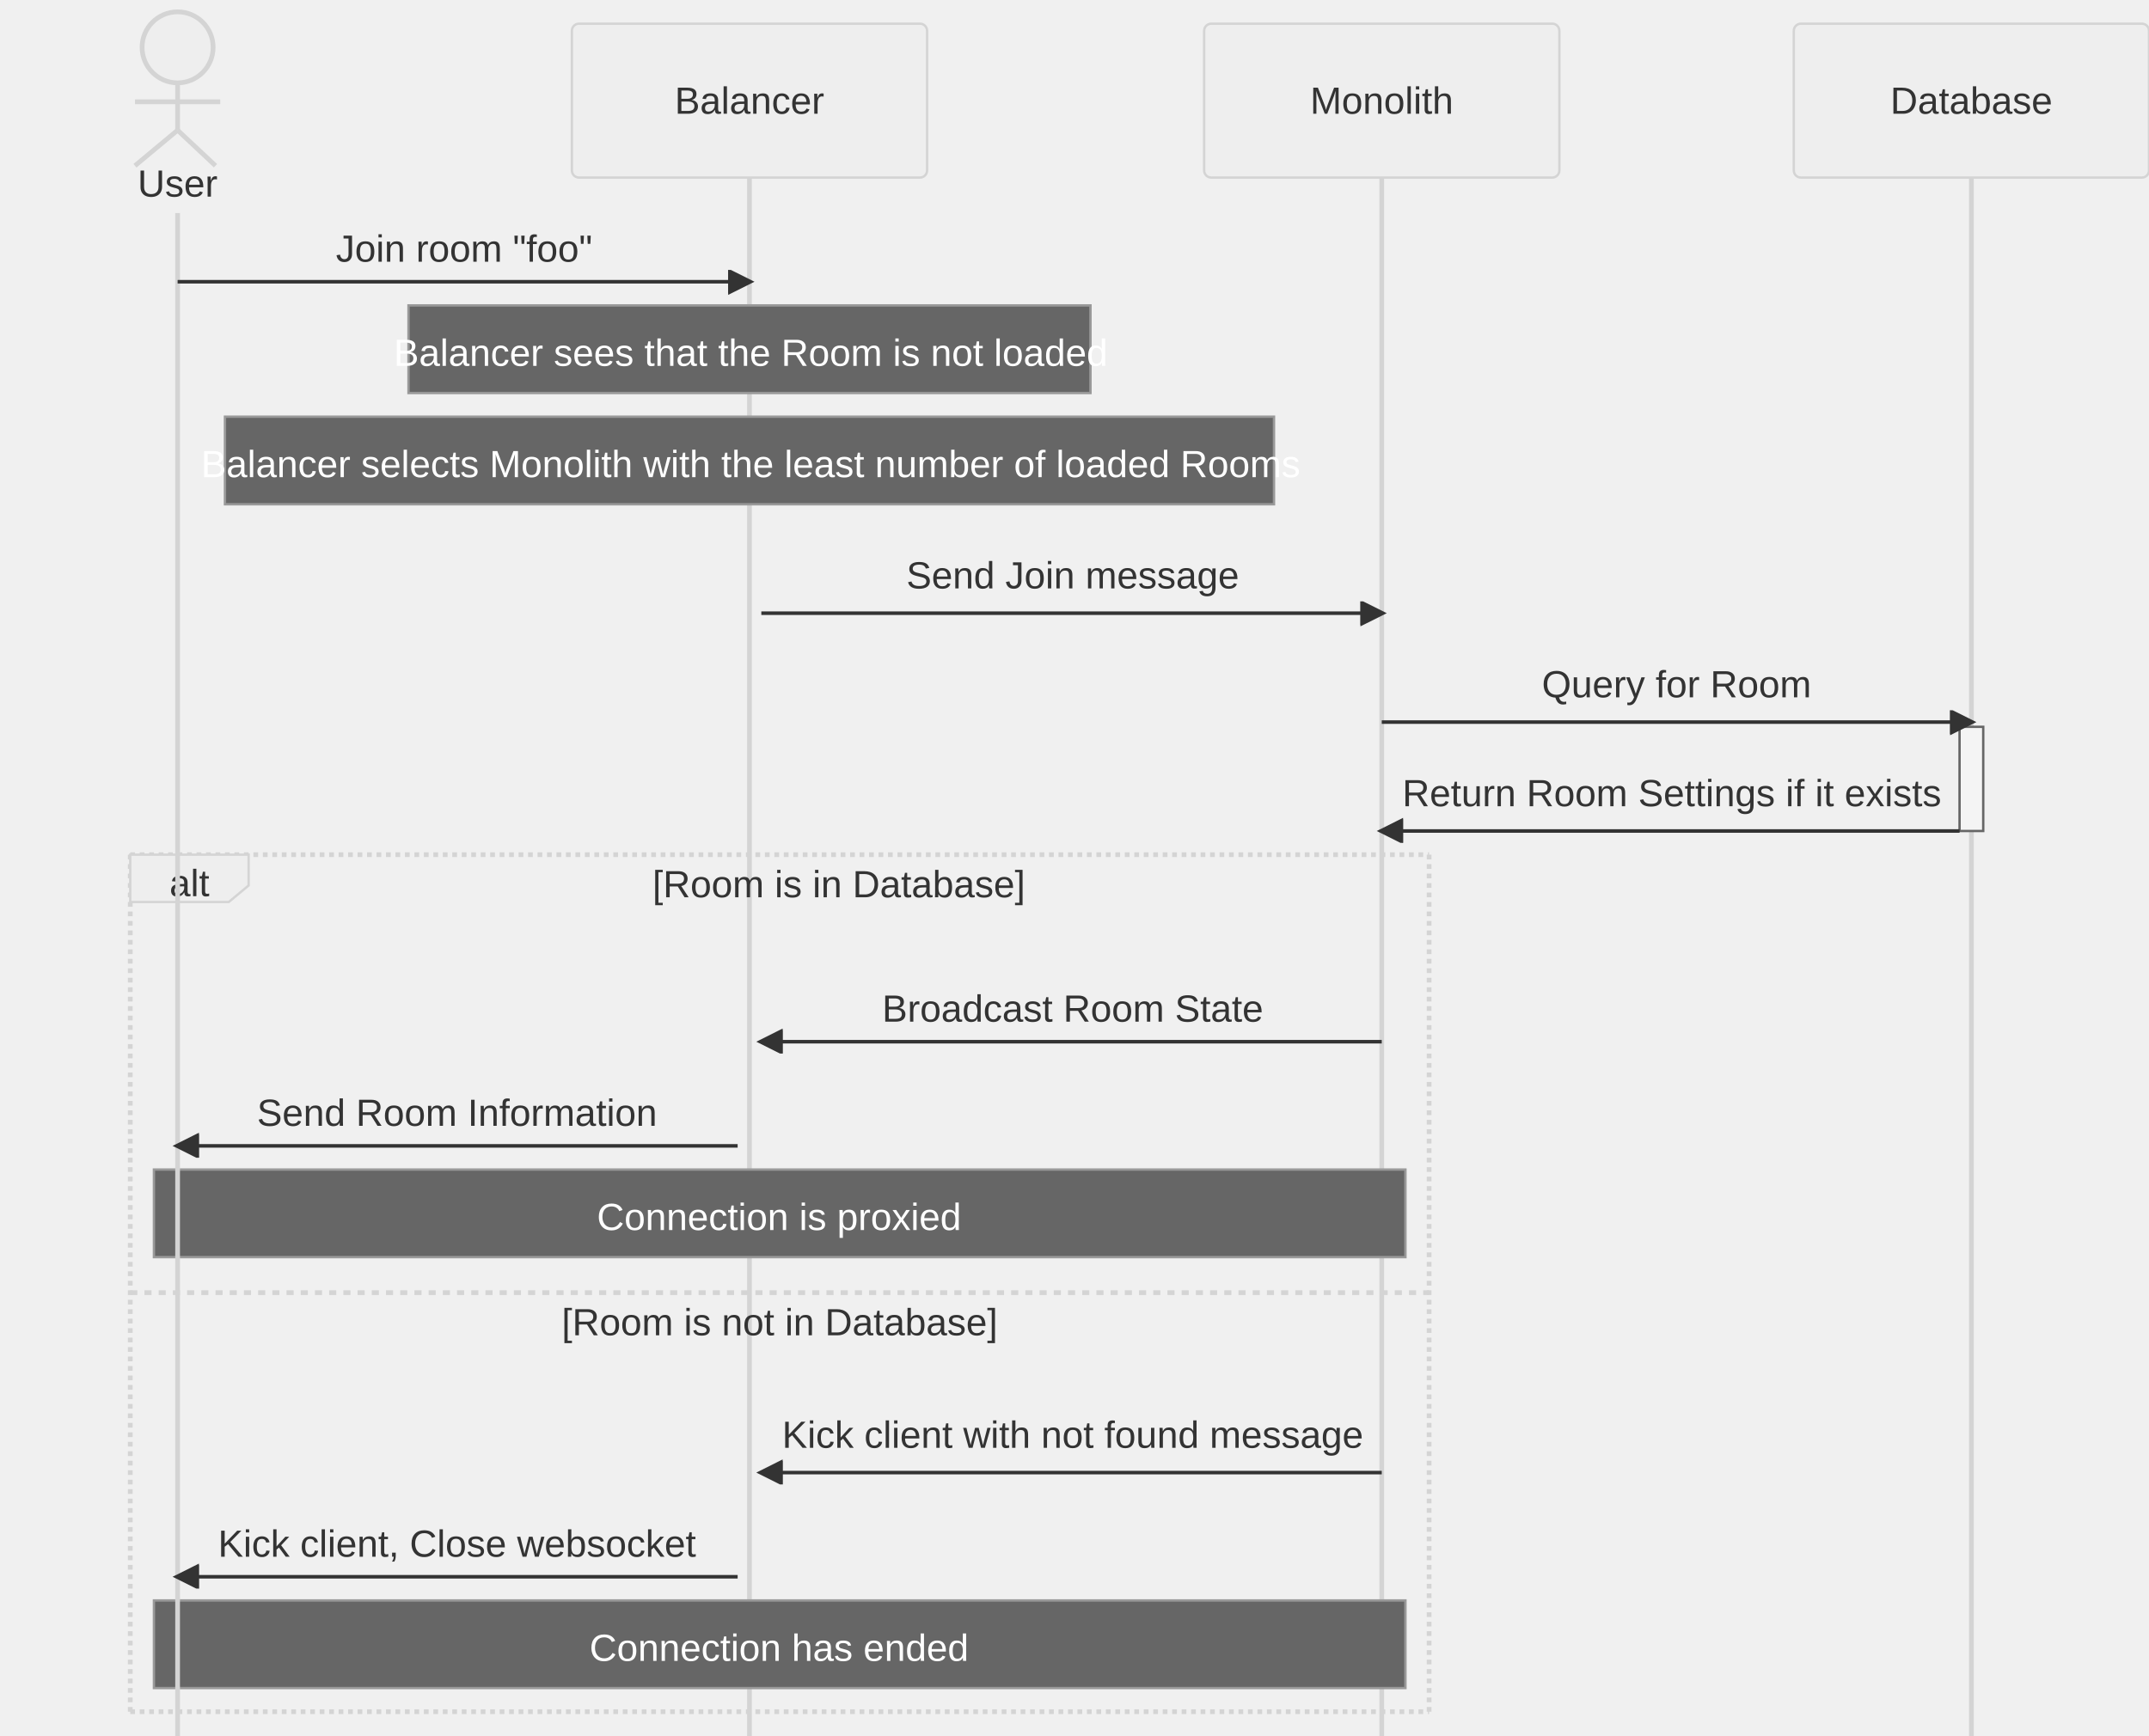
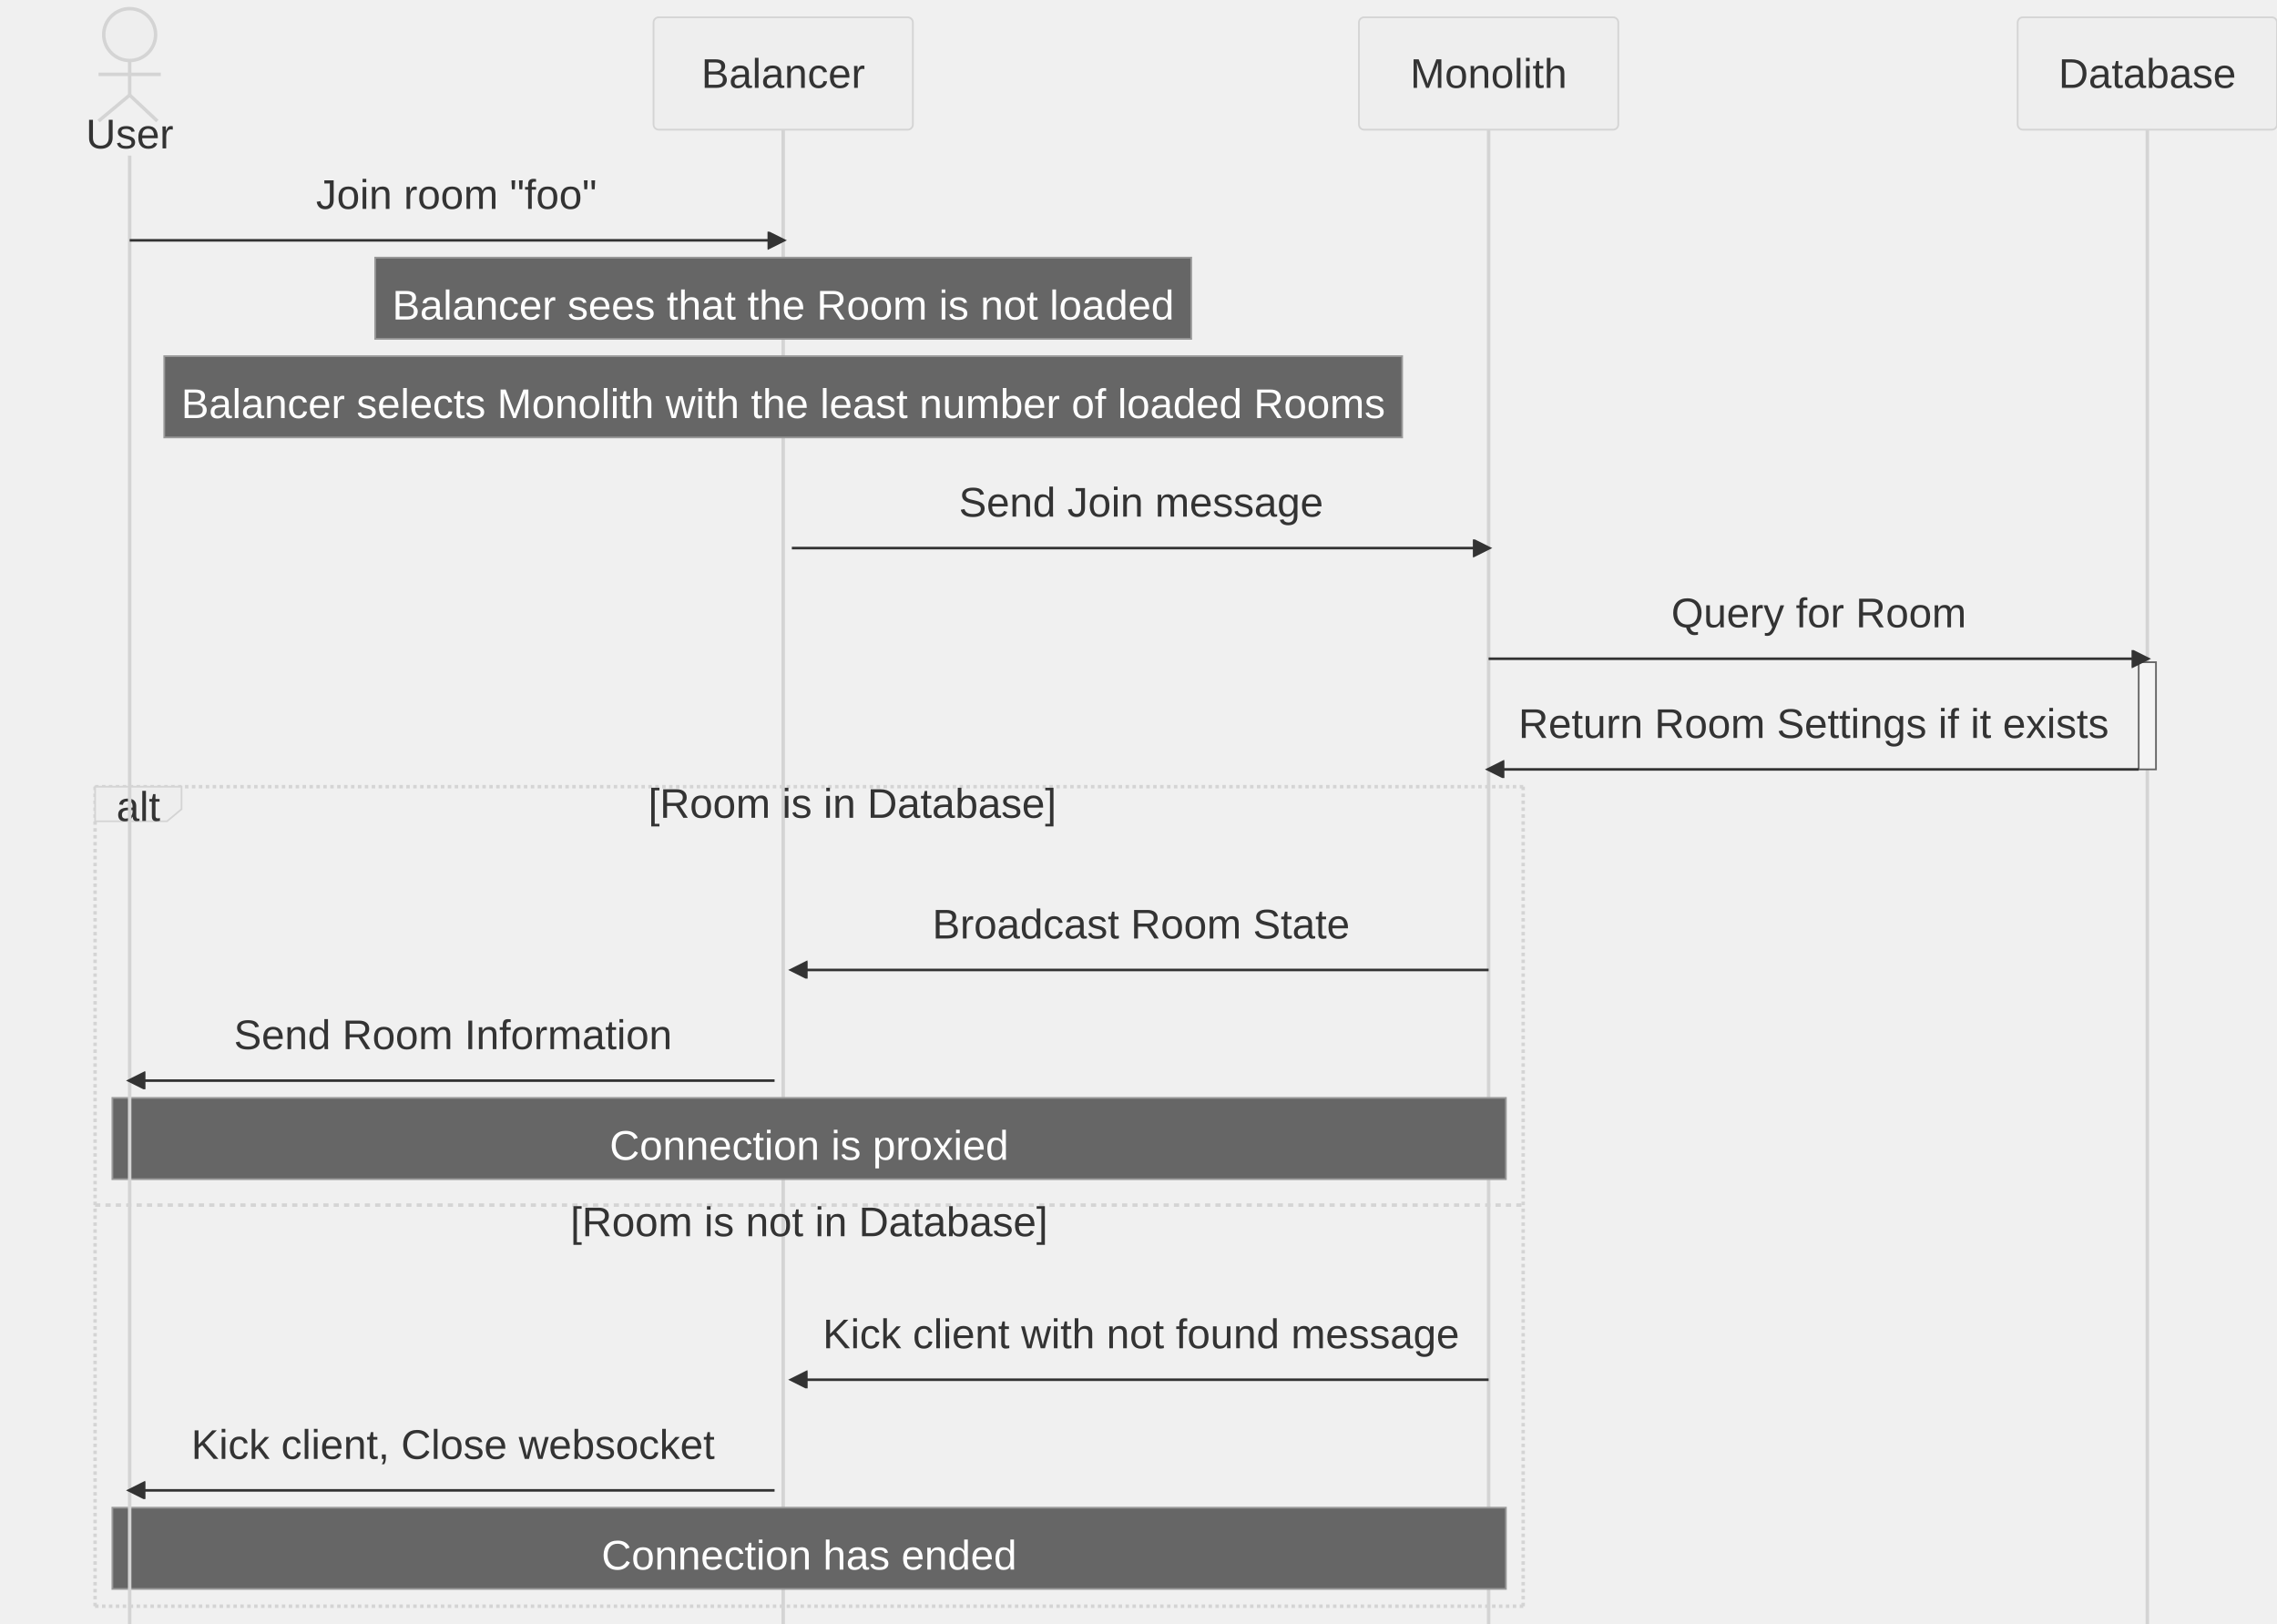
- <svg xmlns="http://www.w3.org/2000/svg" aria-roledescription="sequence" role="graphics-document document" viewBox="0 -10 907.5 733" style="max-width: 907.5px; background-color: white;" width="100%" id="my-svg">
+ <svg xmlns="http://www.w3.org/2000/svg" aria-roledescription="sequence" role="graphics-document document" viewBox="0 -10 1317 939" style="max-width: 1317px; background-color: white;" width="100%" id="my-svg">
  <g>
-     <line stroke="#999" stroke-width="0.5px" class="200" y2="2000" x2="832.5" y1="5" x1="832.5" id="actor3" />
+     <line stroke="#999" stroke-width="0.5px" class="200" y2="2000" x2="1242" y1="5" x1="1242" id="actor3" />
    <g id="root-3">
-       <rect class="actor" ry="3" rx="3" height="65" width="150" stroke="#666" fill="#eaeaea" y="0" x="757.5" />
-       <text style="text-anchor: middle; font-size: 16px; font-weight: 400;" class="actor" alignment-baseline="central" dominant-baseline="central" y="32.5" x="832.5">
-         <tspan dy="0" x="832.5">Database</tspan>
+       <rect class="actor" ry="3" rx="3" height="65" width="150" stroke="#666" fill="#eaeaea" y="0" x="1167" />
+       <text style="text-anchor: middle; font-size: 24px; font-weight: 400;" class="actor" alignment-baseline="central" dominant-baseline="central" y="32.5" x="1242">
+         <tspan dy="0" x="1242">Database</tspan>
      </text>
    </g>
  </g>
  <g>
-     <line stroke="#999" stroke-width="0.5px" class="200" y2="2000" x2="583.5" y1="5" x1="583.5" id="actor2" />
+     <line stroke="#999" stroke-width="0.5px" class="200" y2="2000" x2="861" y1="5" x1="861" id="actor2" />
    <g id="root-2">
-       <rect class="actor" ry="3" rx="3" height="65" width="150" stroke="#666" fill="#eaeaea" y="0" x="508.5" />
-       <text style="text-anchor: middle; font-size: 16px; font-weight: 400;" class="actor" alignment-baseline="central" dominant-baseline="central" y="32.5" x="583.5">
-         <tspan dy="0" x="583.5">Monolith</tspan>
+       <rect class="actor" ry="3" rx="3" height="65" width="150" stroke="#666" fill="#eaeaea" y="0" x="786" />
+       <text style="text-anchor: middle; font-size: 24px; font-weight: 400;" class="actor" alignment-baseline="central" dominant-baseline="central" y="32.5" x="861">
+         <tspan dy="0" x="861">Monolith</tspan>
      </text>
    </g>
  </g>
  <g>
-     <line stroke="#999" stroke-width="0.5px" class="200" y2="2000" x2="316.5" y1="5" x1="316.5" id="actor1" />
+     <line stroke="#999" stroke-width="0.5px" class="200" y2="2000" x2="453" y1="5" x1="453" id="actor1" />
    <g id="root-1">
-       <rect class="actor" ry="3" rx="3" height="65" width="150" stroke="#666" fill="#eaeaea" y="0" x="241.5" />
-       <text style="text-anchor: middle; font-size: 16px; font-weight: 400;" class="actor" alignment-baseline="central" dominant-baseline="central" y="32.5" x="316.5">
-         <tspan dy="0" x="316.5">Balancer</tspan>
+       <rect class="actor" ry="3" rx="3" height="65" width="150" stroke="#666" fill="#eaeaea" y="0" x="378" />
+       <text style="text-anchor: middle; font-size: 24px; font-weight: 400;" class="actor" alignment-baseline="central" dominant-baseline="central" y="32.5" x="453">
+         <tspan dy="0" x="453">Balancer</tspan>
      </text>
    </g>
  </g>
  <style>#my-svg{font-family:"trebuchet ms",verdana,arial,sans-serif;font-size:16px;fill:#000000;}#my-svg .error-icon{fill:#552222;}#my-svg .error-text{fill:#552222;stroke:#552222;}#my-svg .edge-thickness-normal{stroke-width:2px;}#my-svg .edge-thickness-thick{stroke-width:3.5px;}#my-svg .edge-pattern-solid{stroke-dasharray:0;}#my-svg .edge-pattern-dashed{stroke-dasharray:3;}#my-svg .edge-pattern-dotted{stroke-dasharray:2;}#my-svg .marker{fill:#666;stroke:#666;}#my-svg .marker.cross{stroke:#666;}#my-svg svg{font-family:"trebuchet ms",verdana,arial,sans-serif;font-size:16px;}#my-svg .actor{stroke:hsl(0, 0%, 83%);fill:#eee;}#my-svg text.actor&gt;tspan{fill:#333;stroke:none;}#my-svg .actor-line{stroke:#666;}#my-svg .messageLine0{stroke-width:1.5;stroke-dasharray:none;stroke:#333;}#my-svg .messageLine1{stroke-width:1.5;stroke-dasharray:2,2;stroke:#333;}#my-svg #arrowhead path{fill:#333;stroke:#333;}#my-svg .sequenceNumber{fill:white;}#my-svg #sequencenumber{fill:#333;}#my-svg #crosshead path{fill:#333;stroke:#333;}#my-svg .messageText{fill:#333;stroke:none;}#my-svg .labelBox{stroke:hsl(0, 0%, 83%);fill:#eee;}#my-svg .labelText,#my-svg .labelText&gt;tspan{fill:#333;stroke:none;}#my-svg .loopText,#my-svg .loopText&gt;tspan{fill:#333;stroke:none;}#my-svg .loopLine{stroke-width:2px;stroke-dasharray:2,2;stroke:hsl(0, 0%, 83%);fill:hsl(0, 0%, 83%);}#my-svg .note{stroke:#999;fill:#666;}#my-svg .noteText,#my-svg .noteText&gt;tspan{fill:#fff;stroke:none;}#my-svg .activation0{fill:#f4f4f4;stroke:#666;}#my-svg .activation1{fill:#f4f4f4;stroke:#666;}#my-svg .activation2{fill:#f4f4f4;stroke:#666;}#my-svg .actorPopupMenu{position:absolute;}#my-svg .actorPopupMenuPanel{position:absolute;fill:#eee;box-shadow:0px 8px 16px 0px rgba(0,0,0,0.2);filter:drop-shadow(3px 5px 2px rgb(0 0 0 / 0.4));}#my-svg .actor-man line{stroke:hsl(0, 0%, 83%);fill:#eee;}#my-svg .actor-man circle,#my-svg line{stroke:hsl(0, 0%, 83%);fill:#eee;stroke-width:2px;}#my-svg :root{--mermaid-font-family:"trebuchet ms",verdana,arial,sans-serif;}</style>
  <g />
  <defs>
    <symbol height="24" width="24" id="computer">
      <path d="M2 2v13h20v-13h-20zm18 11h-16v-9h16v9zm-10.228 6l.466-1h3.524l.467 1h-4.457zm14.228 3h-24l2-6h2.104l-1.33 4h18.45l-1.297-4h2.073l2 6zm-5-10h-14v-7h14v7z" transform="scale(.5)" />
    </symbol>
  </defs>
  <defs>
    <symbol clip-rule="evenodd" fill-rule="evenodd" id="database">
      <path d="M12.258.001l.256.004.255.005.253.008.251.01.249.012.247.015.246.016.242.019.241.02.239.023.236.024.233.027.231.028.229.031.225.032.223.034.22.036.217.038.214.04.211.041.208.043.205.045.201.046.198.048.194.05.191.051.187.053.183.054.18.056.175.057.172.059.168.06.163.061.16.063.155.064.15.066.074.033.073.033.071.034.07.034.069.035.068.035.067.035.066.035.064.036.064.036.062.036.06.036.06.037.058.037.058.037.055.038.055.038.053.038.052.038.051.039.05.039.048.039.047.039.045.04.044.04.043.04.041.04.04.041.039.041.037.041.036.041.034.041.033.042.032.042.03.042.029.042.027.042.026.043.024.043.023.043.021.043.02.043.018.044.017.043.015.044.013.044.012.044.011.045.009.044.007.045.006.045.004.045.002.045.001.045v17l-.001.045-.002.045-.004.045-.006.045-.007.045-.009.044-.011.045-.012.044-.013.044-.015.044-.017.043-.018.044-.02.043-.021.043-.023.043-.024.043-.026.043-.027.042-.029.042-.03.042-.032.042-.033.042-.034.041-.036.041-.037.041-.039.041-.04.041-.041.04-.043.04-.044.04-.045.04-.047.039-.048.039-.05.039-.051.039-.052.038-.053.038-.055.038-.055.038-.058.037-.058.037-.06.037-.06.036-.062.036-.064.036-.064.036-.066.035-.067.035-.068.035-.069.035-.07.034-.071.034-.073.033-.074.033-.15.066-.155.064-.16.063-.163.061-.168.06-.172.059-.175.057-.18.056-.183.054-.187.053-.191.051-.194.05-.198.048-.201.046-.205.045-.208.043-.211.041-.214.04-.217.038-.22.036-.223.034-.225.032-.229.031-.231.028-.233.027-.236.024-.239.023-.241.02-.242.019-.246.016-.247.015-.249.012-.251.01-.253.008-.255.005-.256.004-.258.001-.258-.001-.256-.004-.255-.005-.253-.008-.251-.01-.249-.012-.247-.015-.245-.016-.243-.019-.241-.02-.238-.023-.236-.024-.234-.027-.231-.028-.228-.031-.226-.032-.223-.034-.22-.036-.217-.038-.214-.04-.211-.041-.208-.043-.204-.045-.201-.046-.198-.048-.195-.05-.19-.051-.187-.053-.184-.054-.179-.056-.176-.057-.172-.059-.167-.06-.164-.061-.159-.063-.155-.064-.151-.066-.074-.033-.072-.033-.072-.034-.07-.034-.069-.035-.068-.035-.067-.035-.066-.035-.064-.036-.063-.036-.062-.036-.061-.036-.06-.037-.058-.037-.057-.037-.056-.038-.055-.038-.053-.038-.052-.038-.051-.039-.049-.039-.049-.039-.046-.039-.046-.04-.044-.04-.043-.04-.041-.04-.04-.041-.039-.041-.037-.041-.036-.041-.034-.041-.033-.042-.032-.042-.03-.042-.029-.042-.027-.042-.026-.043-.024-.043-.023-.043-.021-.043-.02-.043-.018-.044-.017-.043-.015-.044-.013-.044-.012-.044-.011-.045-.009-.044-.007-.045-.006-.045-.004-.045-.002-.045-.001-.045v-17l.001-.045.002-.045.004-.045.006-.045.007-.045.009-.044.011-.045.012-.044.013-.044.015-.044.017-.043.018-.044.02-.043.021-.043.023-.043.024-.043.026-.043.027-.042.029-.042.03-.042.032-.042.033-.042.034-.041.036-.041.037-.041.039-.041.04-.041.041-.04.043-.04.044-.04.046-.04.046-.039.049-.039.049-.039.051-.039.052-.038.053-.038.055-.038.056-.038.057-.037.058-.037.06-.037.061-.036.062-.036.063-.036.064-.036.066-.035.067-.035.068-.035.069-.035.07-.034.072-.034.072-.033.074-.033.151-.066.155-.064.159-.063.164-.061.167-.06.172-.059.176-.057.179-.056.184-.054.187-.053.19-.051.195-.05.198-.048.201-.046.204-.045.208-.043.211-.041.214-.04.217-.038.22-.036.223-.034.226-.032.228-.031.231-.028.234-.027.236-.024.238-.023.241-.02.243-.019.245-.016.247-.015.249-.012.251-.01.253-.008.255-.005.256-.004.258-.001.258.001zm-9.258 20.499v.01l.001.021.003.021.004.022.005.021.006.022.007.022.009.023.01.022.011.023.012.023.013.023.015.023.016.024.017.023.018.024.019.024.021.024.022.025.023.024.024.025.052.049.056.05.061.051.066.051.07.051.075.051.079.052.084.052.088.052.092.052.097.052.102.051.105.052.11.052.114.051.119.051.123.051.127.05.131.05.135.05.139.048.144.049.147.047.152.047.155.047.16.045.163.045.167.043.171.043.176.041.178.041.183.039.187.039.19.037.194.035.197.035.202.033.204.031.209.03.212.029.216.027.219.025.222.024.226.021.23.02.233.018.236.016.24.015.243.012.246.01.249.008.253.005.256.004.259.001.26-.001.257-.004.254-.005.25-.008.247-.011.244-.012.241-.014.237-.016.233-.018.231-.021.226-.021.224-.024.22-.026.216-.027.212-.028.21-.031.205-.031.202-.034.198-.034.194-.036.191-.037.187-.039.183-.04.179-.04.175-.042.172-.043.168-.044.163-.045.16-.046.155-.046.152-.047.148-.048.143-.049.139-.049.136-.05.131-.05.126-.05.123-.051.118-.052.114-.051.11-.052.106-.052.101-.052.096-.052.092-.052.088-.053.083-.051.079-.052.074-.052.07-.051.065-.051.06-.051.056-.05.051-.05.023-.024.023-.025.021-.024.02-.024.019-.024.018-.024.017-.024.015-.023.014-.024.013-.023.012-.023.01-.023.01-.022.008-.022.006-.022.006-.022.004-.022.004-.021.001-.021.001-.021v-4.127l-.077.055-.08.053-.083.054-.085.053-.087.052-.09.052-.093.051-.095.05-.097.05-.1.049-.102.049-.105.048-.106.047-.109.047-.111.046-.114.045-.115.045-.118.044-.12.043-.122.042-.124.042-.126.041-.128.04-.13.04-.132.038-.134.038-.135.037-.138.037-.139.035-.142.035-.143.034-.144.033-.147.032-.148.031-.15.03-.151.03-.153.029-.154.027-.156.027-.158.026-.159.025-.161.024-.162.023-.163.022-.165.021-.166.02-.167.019-.169.018-.169.017-.171.016-.173.015-.173.014-.175.013-.175.012-.177.011-.178.01-.179.008-.179.008-.181.006-.182.005-.182.004-.184.003-.184.002h-.37l-.184-.002-.184-.003-.182-.004-.182-.005-.181-.006-.179-.008-.179-.008-.178-.01-.176-.011-.176-.012-.175-.013-.173-.014-.172-.015-.171-.016-.17-.017-.169-.018-.167-.019-.166-.02-.165-.021-.163-.022-.162-.023-.161-.024-.159-.025-.157-.026-.156-.027-.155-.027-.153-.029-.151-.03-.15-.03-.148-.031-.146-.032-.145-.033-.143-.034-.141-.035-.14-.035-.137-.037-.136-.037-.134-.038-.132-.038-.13-.04-.128-.04-.126-.041-.124-.042-.122-.042-.12-.044-.117-.043-.116-.045-.113-.045-.112-.046-.109-.047-.106-.047-.105-.048-.102-.049-.1-.049-.097-.05-.095-.05-.093-.052-.09-.051-.087-.052-.085-.053-.083-.054-.08-.054-.077-.054v4.127zm0-5.654v.011l.001.021.003.021.004.021.005.022.006.022.007.022.009.022.01.022.011.023.012.023.013.023.015.024.016.023.017.024.018.024.019.024.021.024.022.024.023.025.024.024.052.05.056.05.061.05.066.051.07.051.075.052.079.051.084.052.088.052.092.052.097.052.102.052.105.052.11.051.114.051.119.052.123.05.127.051.131.05.135.049.139.049.144.048.147.048.152.047.155.046.16.045.163.045.167.044.171.042.176.042.178.04.183.04.187.038.19.037.194.036.197.034.202.033.204.032.209.03.212.028.216.027.219.025.222.024.226.022.23.02.233.018.236.016.24.014.243.012.246.01.249.008.253.006.256.003.259.001.26-.001.257-.003.254-.006.25-.008.247-.01.244-.012.241-.015.237-.016.233-.018.231-.02.226-.022.224-.024.22-.025.216-.027.212-.029.21-.03.205-.032.202-.033.198-.035.194-.036.191-.037.187-.039.183-.039.179-.041.175-.042.172-.043.168-.044.163-.045.16-.045.155-.047.152-.047.148-.048.143-.048.139-.05.136-.049.131-.05.126-.051.123-.051.118-.051.114-.052.11-.052.106-.052.101-.052.096-.052.092-.052.088-.052.083-.052.079-.052.074-.051.07-.052.065-.051.06-.05.056-.051.051-.049.023-.025.023-.024.021-.025.02-.024.019-.024.018-.024.017-.024.015-.023.014-.023.013-.024.012-.022.01-.023.01-.023.008-.022.006-.022.006-.022.004-.021.004-.022.001-.021.001-.021v-4.139l-.077.054-.08.054-.083.054-.085.052-.087.053-.09.051-.093.051-.095.051-.097.05-.1.049-.102.049-.105.048-.106.047-.109.047-.111.046-.114.045-.115.044-.118.044-.12.044-.122.042-.124.042-.126.041-.128.04-.13.039-.132.039-.134.038-.135.037-.138.036-.139.036-.142.035-.143.033-.144.033-.147.033-.148.031-.15.03-.151.03-.153.028-.154.028-.156.027-.158.026-.159.025-.161.024-.162.023-.163.022-.165.021-.166.02-.167.019-.169.018-.169.017-.171.016-.173.015-.173.014-.175.013-.175.012-.177.011-.178.009-.179.009-.179.007-.181.007-.182.005-.182.004-.184.003-.184.002h-.37l-.184-.002-.184-.003-.182-.004-.182-.005-.181-.007-.179-.007-.179-.009-.178-.009-.176-.011-.176-.012-.175-.013-.173-.014-.172-.015-.171-.016-.17-.017-.169-.018-.167-.019-.166-.02-.165-.021-.163-.022-.162-.023-.161-.024-.159-.025-.157-.026-.156-.027-.155-.028-.153-.028-.151-.03-.15-.03-.148-.031-.146-.033-.145-.033-.143-.033-.141-.035-.14-.036-.137-.036-.136-.037-.134-.038-.132-.039-.13-.039-.128-.04-.126-.041-.124-.042-.122-.043-.12-.043-.117-.044-.116-.044-.113-.046-.112-.046-.109-.046-.106-.047-.105-.048-.102-.049-.1-.049-.097-.05-.095-.051-.093-.051-.09-.051-.087-.053-.085-.052-.083-.054-.08-.054-.077-.054v4.139zm0-5.666v.011l.001.02.003.022.004.021.005.022.006.021.007.022.009.023.01.022.011.023.012.023.013.023.015.023.016.024.017.024.018.023.019.024.021.025.022.024.023.024.024.025.052.05.056.05.061.05.066.051.07.051.075.052.079.051.084.052.088.052.092.052.097.052.102.052.105.051.11.052.114.051.119.051.123.051.127.05.131.05.135.05.139.049.144.048.147.048.152.047.155.046.16.045.163.045.167.043.171.043.176.042.178.04.183.04.187.038.19.037.194.036.197.034.202.033.204.032.209.03.212.028.216.027.219.025.222.024.226.021.23.02.233.018.236.017.24.014.243.012.246.01.249.008.253.006.256.003.259.001.26-.001.257-.003.254-.006.25-.008.247-.01.244-.013.241-.014.237-.016.233-.018.231-.02.226-.022.224-.024.22-.025.216-.027.212-.029.21-.03.205-.032.202-.033.198-.035.194-.036.191-.037.187-.039.183-.039.179-.041.175-.042.172-.043.168-.044.163-.045.16-.045.155-.047.152-.047.148-.048.143-.049.139-.049.136-.049.131-.051.126-.05.123-.051.118-.052.114-.051.11-.052.106-.052.101-.052.096-.052.092-.052.088-.052.083-.052.079-.052.074-.052.07-.051.065-.051.06-.051.056-.05.051-.049.023-.025.023-.025.021-.024.02-.024.019-.024.018-.024.017-.024.015-.023.014-.024.013-.023.012-.023.01-.022.01-.023.008-.022.006-.022.006-.022.004-.022.004-.021.001-.021.001-.021v-4.153l-.077.054-.08.054-.083.053-.085.053-.087.053-.09.051-.093.051-.095.051-.097.05-.1.049-.102.048-.105.048-.106.048-.109.046-.111.046-.114.046-.115.044-.118.044-.12.043-.122.043-.124.042-.126.041-.128.04-.13.039-.132.039-.134.038-.135.037-.138.036-.139.036-.142.034-.143.034-.144.033-.147.032-.148.032-.15.03-.151.03-.153.028-.154.028-.156.027-.158.026-.159.024-.161.024-.162.023-.163.023-.165.021-.166.02-.167.019-.169.018-.169.017-.171.016-.173.015-.173.014-.175.013-.175.012-.177.01-.178.01-.179.009-.179.007-.181.006-.182.006-.182.004-.184.003-.184.001-.185.001-.185-.001-.184-.001-.184-.003-.182-.004-.182-.006-.181-.006-.179-.007-.179-.009-.178-.01-.176-.01-.176-.012-.175-.013-.173-.014-.172-.015-.171-.016-.17-.017-.169-.018-.167-.019-.166-.02-.165-.021-.163-.023-.162-.023-.161-.024-.159-.024-.157-.026-.156-.027-.155-.028-.153-.028-.151-.03-.15-.03-.148-.032-.146-.032-.145-.033-.143-.034-.141-.034-.14-.036-.137-.036-.136-.037-.134-.038-.132-.039-.13-.039-.128-.041-.126-.041-.124-.041-.122-.043-.12-.043-.117-.044-.116-.044-.113-.046-.112-.046-.109-.046-.106-.048-.105-.048-.102-.048-.1-.05-.097-.049-.095-.051-.093-.051-.09-.052-.087-.052-.085-.053-.083-.053-.08-.054-.077-.054v4.153zm8.74-8.179l-.257.004-.254.005-.25.008-.247.011-.244.012-.241.014-.237.016-.233.018-.231.021-.226.022-.224.023-.22.026-.216.027-.212.028-.21.031-.205.032-.202.033-.198.034-.194.036-.191.038-.187.038-.183.04-.179.041-.175.042-.172.043-.168.043-.163.045-.16.046-.155.046-.152.048-.148.048-.143.048-.139.049-.136.05-.131.05-.126.051-.123.051-.118.051-.114.052-.11.052-.106.052-.101.052-.096.052-.092.052-.088.052-.083.052-.079.052-.074.051-.07.052-.065.051-.06.05-.056.05-.051.05-.023.025-.023.024-.021.024-.02.025-.019.024-.018.024-.017.023-.015.024-.014.023-.013.023-.012.023-.01.023-.01.022-.008.022-.006.023-.006.021-.004.022-.004.021-.001.021-.001.021.001.021.001.021.004.021.004.022.006.021.006.023.008.022.01.022.01.023.012.023.013.023.014.023.015.024.017.023.018.024.019.024.02.025.021.024.023.024.023.025.051.05.056.05.06.05.065.051.07.052.074.051.079.052.083.052.088.052.092.052.096.052.101.052.106.052.11.052.114.052.118.051.123.051.126.051.131.05.136.05.139.049.143.048.148.048.152.048.155.046.16.046.163.045.168.043.172.043.175.042.179.041.183.04.187.038.191.038.194.036.198.034.202.033.205.032.21.031.212.028.216.027.22.026.224.023.226.022.231.021.233.018.237.016.241.014.244.012.247.011.25.008.254.005.257.004.26.001.26-.001.257-.004.254-.005.25-.008.247-.011.244-.012.241-.014.237-.016.233-.018.231-.021.226-.022.224-.023.22-.026.216-.027.212-.028.21-.031.205-.032.202-.033.198-.034.194-.036.191-.038.187-.038.183-.04.179-.041.175-.042.172-.043.168-.043.163-.045.16-.046.155-.046.152-.048.148-.048.143-.048.139-.049.136-.05.131-.05.126-.051.123-.051.118-.051.114-.052.11-.052.106-.052.101-.052.096-.052.092-.052.088-.052.083-.052.079-.052.074-.051.07-.052.065-.051.06-.05.056-.05.051-.05.023-.025.023-.024.021-.024.02-.025.019-.024.018-.024.017-.023.015-.024.014-.023.013-.023.012-.023.01-.023.01-.022.008-.022.006-.023.006-.021.004-.022.004-.021.001-.021.001-.021-.001-.021-.001-.021-.004-.021-.004-.022-.006-.021-.006-.023-.008-.022-.01-.022-.01-.023-.012-.023-.013-.023-.014-.023-.015-.024-.017-.023-.018-.024-.019-.024-.02-.025-.021-.024-.023-.024-.023-.025-.051-.05-.056-.05-.06-.05-.065-.051-.07-.052-.074-.051-.079-.052-.083-.052-.088-.052-.092-.052-.096-.052-.101-.052-.106-.052-.11-.052-.114-.052-.118-.051-.123-.051-.126-.051-.131-.05-.136-.05-.139-.049-.143-.048-.148-.048-.152-.048-.155-.046-.16-.046-.163-.045-.168-.043-.172-.043-.175-.042-.179-.041-.183-.04-.187-.038-.191-.038-.194-.036-.198-.034-.202-.033-.205-.032-.21-.031-.212-.028-.216-.027-.22-.026-.224-.023-.226-.022-.231-.021-.233-.018-.237-.016-.241-.014-.244-.012-.247-.011-.25-.008-.254-.005-.257-.004-.26-.001-.26.001z" transform="scale(.5)" />
    </symbol>
  </defs>
  <defs>
    <symbol height="24" width="24" id="clock">
      <path d="M12 2c5.514 0 10 4.486 10 10s-4.486 10-10 10-10-4.486-10-10 4.486-10 10-10zm0-2c-6.627 0-12 5.373-12 12s5.373 12 12 12 12-5.373 12-12-5.373-12-12-12zm5.848 12.459c.202.038.202.333.001.372-1.907.361-6.045 1.111-6.547 1.111-.719 0-1.301-.582-1.301-1.301 0-.512.77-5.447 1.125-7.445.034-.192.312-.181.343.014l.985 6.238 5.394 1.011z" transform="scale(.5)" />
    </symbol>
  </defs>
  <defs>
    <marker orient="auto" markerHeight="12" markerWidth="12" markerUnits="userSpaceOnUse" refY="5" refX="9" id="arrowhead">
      <path d="M 0 0 L 10 5 L 0 10 z" />
    </marker>
  </defs>
  <defs>
    <marker refY="5" refX="4" orient="auto" markerHeight="8" markerWidth="15" id="crosshead">
      <path style="stroke-dasharray: 0, 0;" d="M 1,2 L 6,7 M 6,2 L 1,7" stroke-width="1pt" stroke="#000000" fill="none" />
    </marker>
  </defs>
  <defs>
    <marker orient="auto" markerHeight="28" markerWidth="20" refY="7" refX="18" id="filled-head">
      <path d="M 18,7 L9,13 L14,7 L9,1 Z" />
    </marker>
  </defs>
  <defs>
    <marker orient="auto" markerHeight="40" markerWidth="60" refY="15" refX="15" id="sequencenumber">
      <circle r="6" cy="15" cx="15" />
    </marker>
  </defs>
  <g />
  <g>
-     <rect class="note" ry="0" rx="0" height="37" width="288" stroke="#666" fill="#EDF2AE" y="119" x="172.5" />
-     <text style="font-size: 16px; font-weight: 400;" dy="1em" class="noteText" alignment-baseline="middle" dominant-baseline="middle" text-anchor="middle" y="124" x="317">
-       <tspan x="317">Balancer sees that the Room is not loaded</tspan>
+     <rect class="note" ry="0" rx="0" height="47" width="472" stroke="#666" fill="#EDF2AE" y="139" x="217" />
+     <text style="font-size: 24px; font-weight: 400;" dy="1em" class="noteText" alignment-baseline="middle" dominant-baseline="middle" text-anchor="middle" y="144" x="453">
+       <tspan x="453">Balancer sees that the Room is not loaded</tspan>
    </text>
  </g>
  <g>
-     <rect class="note" ry="0" rx="0" height="37" width="443" stroke="#666" fill="#EDF2AE" y="166" x="95" />
-     <text style="font-size: 16px; font-weight: 400;" dy="1em" class="noteText" alignment-baseline="middle" dominant-baseline="middle" text-anchor="middle" y="171" x="317">
-       <tspan x="317">Balancer selects Monolith with the least number of loaded Rooms</tspan>
+     <rect class="note" ry="0" rx="0" height="47" width="716" stroke="#666" fill="#EDF2AE" y="196" x="95" />
+     <text style="font-size: 24px; font-weight: 400;" dy="1em" class="noteText" alignment-baseline="middle" dominant-baseline="middle" text-anchor="middle" y="201" x="453">
+       <tspan x="453">Balancer selects Monolith with the least number of loaded Rooms</tspan>
    </text>
  </g>
  <g>
-     <rect class="activation0" ry="0" rx="0" height="44" width="10" stroke="#666" fill="#EDF2AE" y="297" x="827.5" />
+     <rect class="activation0" ry="0" rx="0" height="62" width="10" stroke="#666" fill="#EDF2AE" y="373" x="1237" />
  </g>
  <g>
-     <rect class="note" ry="0" rx="0" height="37" width="528.5" stroke="#666" fill="#EDF2AE" y="484" x="65" />
-     <text style="font-size: 16px; font-weight: 400;" dy="1em" class="noteText" alignment-baseline="middle" dominant-baseline="middle" text-anchor="middle" y="489" x="329">
-       <tspan x="329">Connection is proxied</tspan>
+     <rect class="note" ry="0" rx="0" height="47" width="806" stroke="#666" fill="#EDF2AE" y="625" x="65" />
+     <text style="font-size: 24px; font-weight: 400;" dy="1em" class="noteText" alignment-baseline="middle" dominant-baseline="middle" text-anchor="middle" y="630" x="468">
+       <tspan x="468">Connection is proxied</tspan>
    </text>
  </g>
  <g>
-     <rect class="note" ry="0" rx="0" height="37" width="528.5" stroke="#666" fill="#EDF2AE" y="666" x="65" />
-     <text style="font-size: 16px; font-weight: 400;" dy="1em" class="noteText" alignment-baseline="middle" dominant-baseline="middle" text-anchor="middle" y="671" x="329">
-       <tspan x="329">Connection has ended</tspan>
+     <rect class="note" ry="0" rx="0" height="47" width="806" stroke="#666" fill="#EDF2AE" y="862" x="65" />
+     <text style="font-size: 24px; font-weight: 400;" dy="1em" class="noteText" alignment-baseline="middle" dominant-baseline="middle" text-anchor="middle" y="867" x="468">
+       <tspan x="468">Connection has ended</tspan>
    </text>
  </g>
  <g>
-     <line class="loopLine" y2="351" x2="603.5" y1="351" x1="55" />
-     <line class="loopLine" y2="713" x2="603.5" y1="351" x1="603.5" />
-     <line class="loopLine" y2="713" x2="603.5" y1="713" x1="55" />
-     <line class="loopLine" y2="713" x2="55" y1="351" x1="55" />
-     <line style="stroke-dasharray: 3, 3;" class="loopLine" y2="536" x2="603.5" y1="536" x1="55" />
-     <polygon class="labelBox" points="55,351 105,351 105,364 96.6,371 55,371" />
-     <text style="font-size: 16px; font-weight: 400;" class="labelText" alignment-baseline="middle" dominant-baseline="middle" text-anchor="middle" y="364" x="80">alt</text>
-     <text style="font-size: 16px; font-weight: 400;" class="loopText" text-anchor="middle" y="369" x="354.25">
-       <tspan x="354.25">[Room is in Database]</tspan>
+     <line class="loopLine" y2="445" x2="881" y1="445" x1="55" />
+     <line class="loopLine" y2="919" x2="881" y1="445" x1="881" />
+     <line class="loopLine" y2="919" x2="881" y1="919" x1="55" />
+     <line class="loopLine" y2="919" x2="55" y1="445" x1="55" />
+     <line style="stroke-dasharray: 3, 3;" class="loopLine" y2="687" x2="881" y1="687" x1="55" />
+     <polygon class="labelBox" points="55,445 105,445 105,458 96.6,465 55,465" />
+     <text style="font-size: 24px; font-weight: 400;" class="labelText" alignment-baseline="middle" dominant-baseline="middle" text-anchor="middle" y="458" x="80">alt</text>
+     <text style="font-size: 24px; font-weight: 400;" class="loopText" text-anchor="middle" y="463" x="493">
+       <tspan x="493">[Room is in Database]</tspan>
    </text>
-     <text style="font-size: 16px; font-weight: 400;" class="loopText" text-anchor="middle" y="554" x="329.25">[Room is not in Database]</text>
+     <text style="font-size: 24px; font-weight: 400;" class="loopText" text-anchor="middle" y="705" x="468">[Room is not in Database]</text>
  </g>
  <line stroke="#999" stroke-width="0.5px" class="200" y2="2000" x2="75" y1="80" x1="75" id="actor0" />
  <g class="actor-man">
    <line y2="45" x2="75" y1="25" x1="75" id="actor-man-torso0" />
    <line y2="33" x2="93" y1="33" x1="57" id="actor-man-arms0" />
    <line y2="45" x2="75" y1="60" x1="57" />
    <line y2="60" x2="91" y1="45" x1="75" />
    <circle height="65" width="150" r="15" cy="10" cx="75" />
-     <text style="text-anchor: middle; font-size: 16px; font-weight: 400;" class="actor" alignment-baseline="central" dominant-baseline="central" y="67.5" x="75">
+     <text style="text-anchor: middle; font-size: 24px; font-weight: 400;" class="actor" alignment-baseline="central" dominant-baseline="central" y="67.5" x="75">
      <tspan dy="0" x="75">User</tspan>
    </text>
  </g>
-   <text style="font-size: 16px; font-weight: 400;" dy="1em" class="messageText" alignment-baseline="middle" dominant-baseline="middle" text-anchor="middle" y="80" x="196">Join room "foo"</text>
-   <line style="fill: none;" marker-end="url(#arrowhead)" stroke="none" stroke-width="2" class="messageLine0" y2="109" x2="316.5" y1="109" x1="75" />
-   <text style="font-size: 16px; font-weight: 400;" dy="1em" class="messageText" alignment-baseline="middle" dominant-baseline="middle" text-anchor="middle" y="218" x="453">Send Join message</text>
-   <line style="fill: none;" marker-end="url(#arrowhead)" stroke="none" stroke-width="2" class="messageLine0" y2="249" x2="583.5" y1="249" x1="321.5" />
-   <text style="font-size: 16px; font-weight: 400;" dy="1em" class="messageText" alignment-baseline="middle" dominant-baseline="middle" text-anchor="middle" y="264" x="708">Query for Room</text>
-   <line style="fill: none;" marker-end="url(#arrowhead)" stroke="none" stroke-width="2" class="messageLine0" y2="295" x2="832.5" y1="295" x1="583.5" />
-   <text style="font-size: 16px; font-weight: 400;" dy="1em" class="messageText" alignment-baseline="middle" dominant-baseline="middle" text-anchor="middle" y="310" x="706">Return Room Settings if it exists</text>
-   <line style="fill: none;" marker-end="url(#arrowhead)" stroke="none" stroke-width="2" class="messageLine0" y2="341" x2="583.5" y1="341" x1="827.5" />
-   <text style="font-size: 16px; font-weight: 400;" dy="1em" class="messageText" alignment-baseline="middle" dominant-baseline="middle" text-anchor="middle" y="401" x="453">Broadcast Room State</text>
-   <line style="fill: none;" marker-end="url(#arrowhead)" stroke="none" stroke-width="2" class="messageLine0" y2="430" x2="321.5" y1="430" x1="583.5" />
-   <text style="font-size: 16px; font-weight: 400;" dy="1em" class="messageText" alignment-baseline="middle" dominant-baseline="middle" text-anchor="middle" y="445" x="193">Send Room Information</text>
-   <line style="fill: none;" marker-end="url(#arrowhead)" stroke="none" stroke-width="2" class="messageLine0" y2="474" x2="75" y1="474" x1="311.5" />
-   <text style="font-size: 16px; font-weight: 400;" dy="1em" class="messageText" alignment-baseline="middle" dominant-baseline="middle" text-anchor="middle" y="581" x="453">Kick client with not found message</text>
-   <line style="fill: none;" marker-end="url(#arrowhead)" stroke="none" stroke-width="2" class="messageLine0" y2="612" x2="321.5" y1="612" x1="583.5" />
-   <text style="font-size: 16px; font-weight: 400;" dy="1em" class="messageText" alignment-baseline="middle" dominant-baseline="middle" text-anchor="middle" y="627" x="193">Kick client, Close websocket</text>
-   <line style="fill: none;" marker-end="url(#arrowhead)" stroke="none" stroke-width="2" class="messageLine0" y2="656" x2="75" y1="656" x1="311.5" />
+   <text style="font-size: 24px; font-weight: 400;" dy="1em" class="messageText" alignment-baseline="middle" dominant-baseline="middle" text-anchor="middle" y="80" x="264">Join room "foo"</text>
+   <line style="fill: none;" marker-end="url(#arrowhead)" stroke="none" stroke-width="2" class="messageLine0" y2="129" x2="453" y1="129" x1="75" />
+   <text style="font-size: 24px; font-weight: 400;" dy="1em" class="messageText" alignment-baseline="middle" dominant-baseline="middle" text-anchor="middle" y="258" x="660">Send Join message</text>
+   <line style="fill: none;" marker-end="url(#arrowhead)" stroke="none" stroke-width="2" class="messageLine0" y2="307" x2="861" y1="307" x1="458" />
+   <text style="font-size: 24px; font-weight: 400;" dy="1em" class="messageText" alignment-baseline="middle" dominant-baseline="middle" text-anchor="middle" y="322" x="1052">Query for Room</text>
+   <line style="fill: none;" marker-end="url(#arrowhead)" stroke="none" stroke-width="2" class="messageLine0" y2="371" x2="1242" y1="371" x1="861" />
+   <text style="font-size: 24px; font-weight: 400;" dy="1em" class="messageText" alignment-baseline="middle" dominant-baseline="middle" text-anchor="middle" y="386" x="1049">Return Room Settings if it exists</text>
+   <line style="fill: none;" marker-end="url(#arrowhead)" stroke="none" stroke-width="2" class="messageLine0" y2="435" x2="861" y1="435" x1="1237" />
+   <text style="font-size: 24px; font-weight: 400;" dy="1em" class="messageText" alignment-baseline="middle" dominant-baseline="middle" text-anchor="middle" y="502" x="660">Broadcast Room State</text>
+   <line style="fill: none;" marker-end="url(#arrowhead)" stroke="none" stroke-width="2" class="messageLine0" y2="551" x2="458" y1="551" x1="861" />
+   <text style="font-size: 24px; font-weight: 400;" dy="1em" class="messageText" alignment-baseline="middle" dominant-baseline="middle" text-anchor="middle" y="566" x="262">Send Room Information</text>
+   <line style="fill: none;" marker-end="url(#arrowhead)" stroke="none" stroke-width="2" class="messageLine0" y2="615" x2="75" y1="615" x1="448" />
+   <text style="font-size: 24px; font-weight: 400;" dy="1em" class="messageText" alignment-baseline="middle" dominant-baseline="middle" text-anchor="middle" y="739" x="660">Kick client with not found message</text>
+   <line style="fill: none;" marker-end="url(#arrowhead)" stroke="none" stroke-width="2" class="messageLine0" y2="788" x2="458" y1="788" x1="861" />
+   <text style="font-size: 24px; font-weight: 400;" dy="1em" class="messageText" alignment-baseline="middle" dominant-baseline="middle" text-anchor="middle" y="803" x="262">Kick client, Close websocket</text>
+   <line style="fill: none;" marker-end="url(#arrowhead)" stroke="none" stroke-width="2" class="messageLine0" y2="852" x2="75" y1="852" x1="448" />
</svg>
